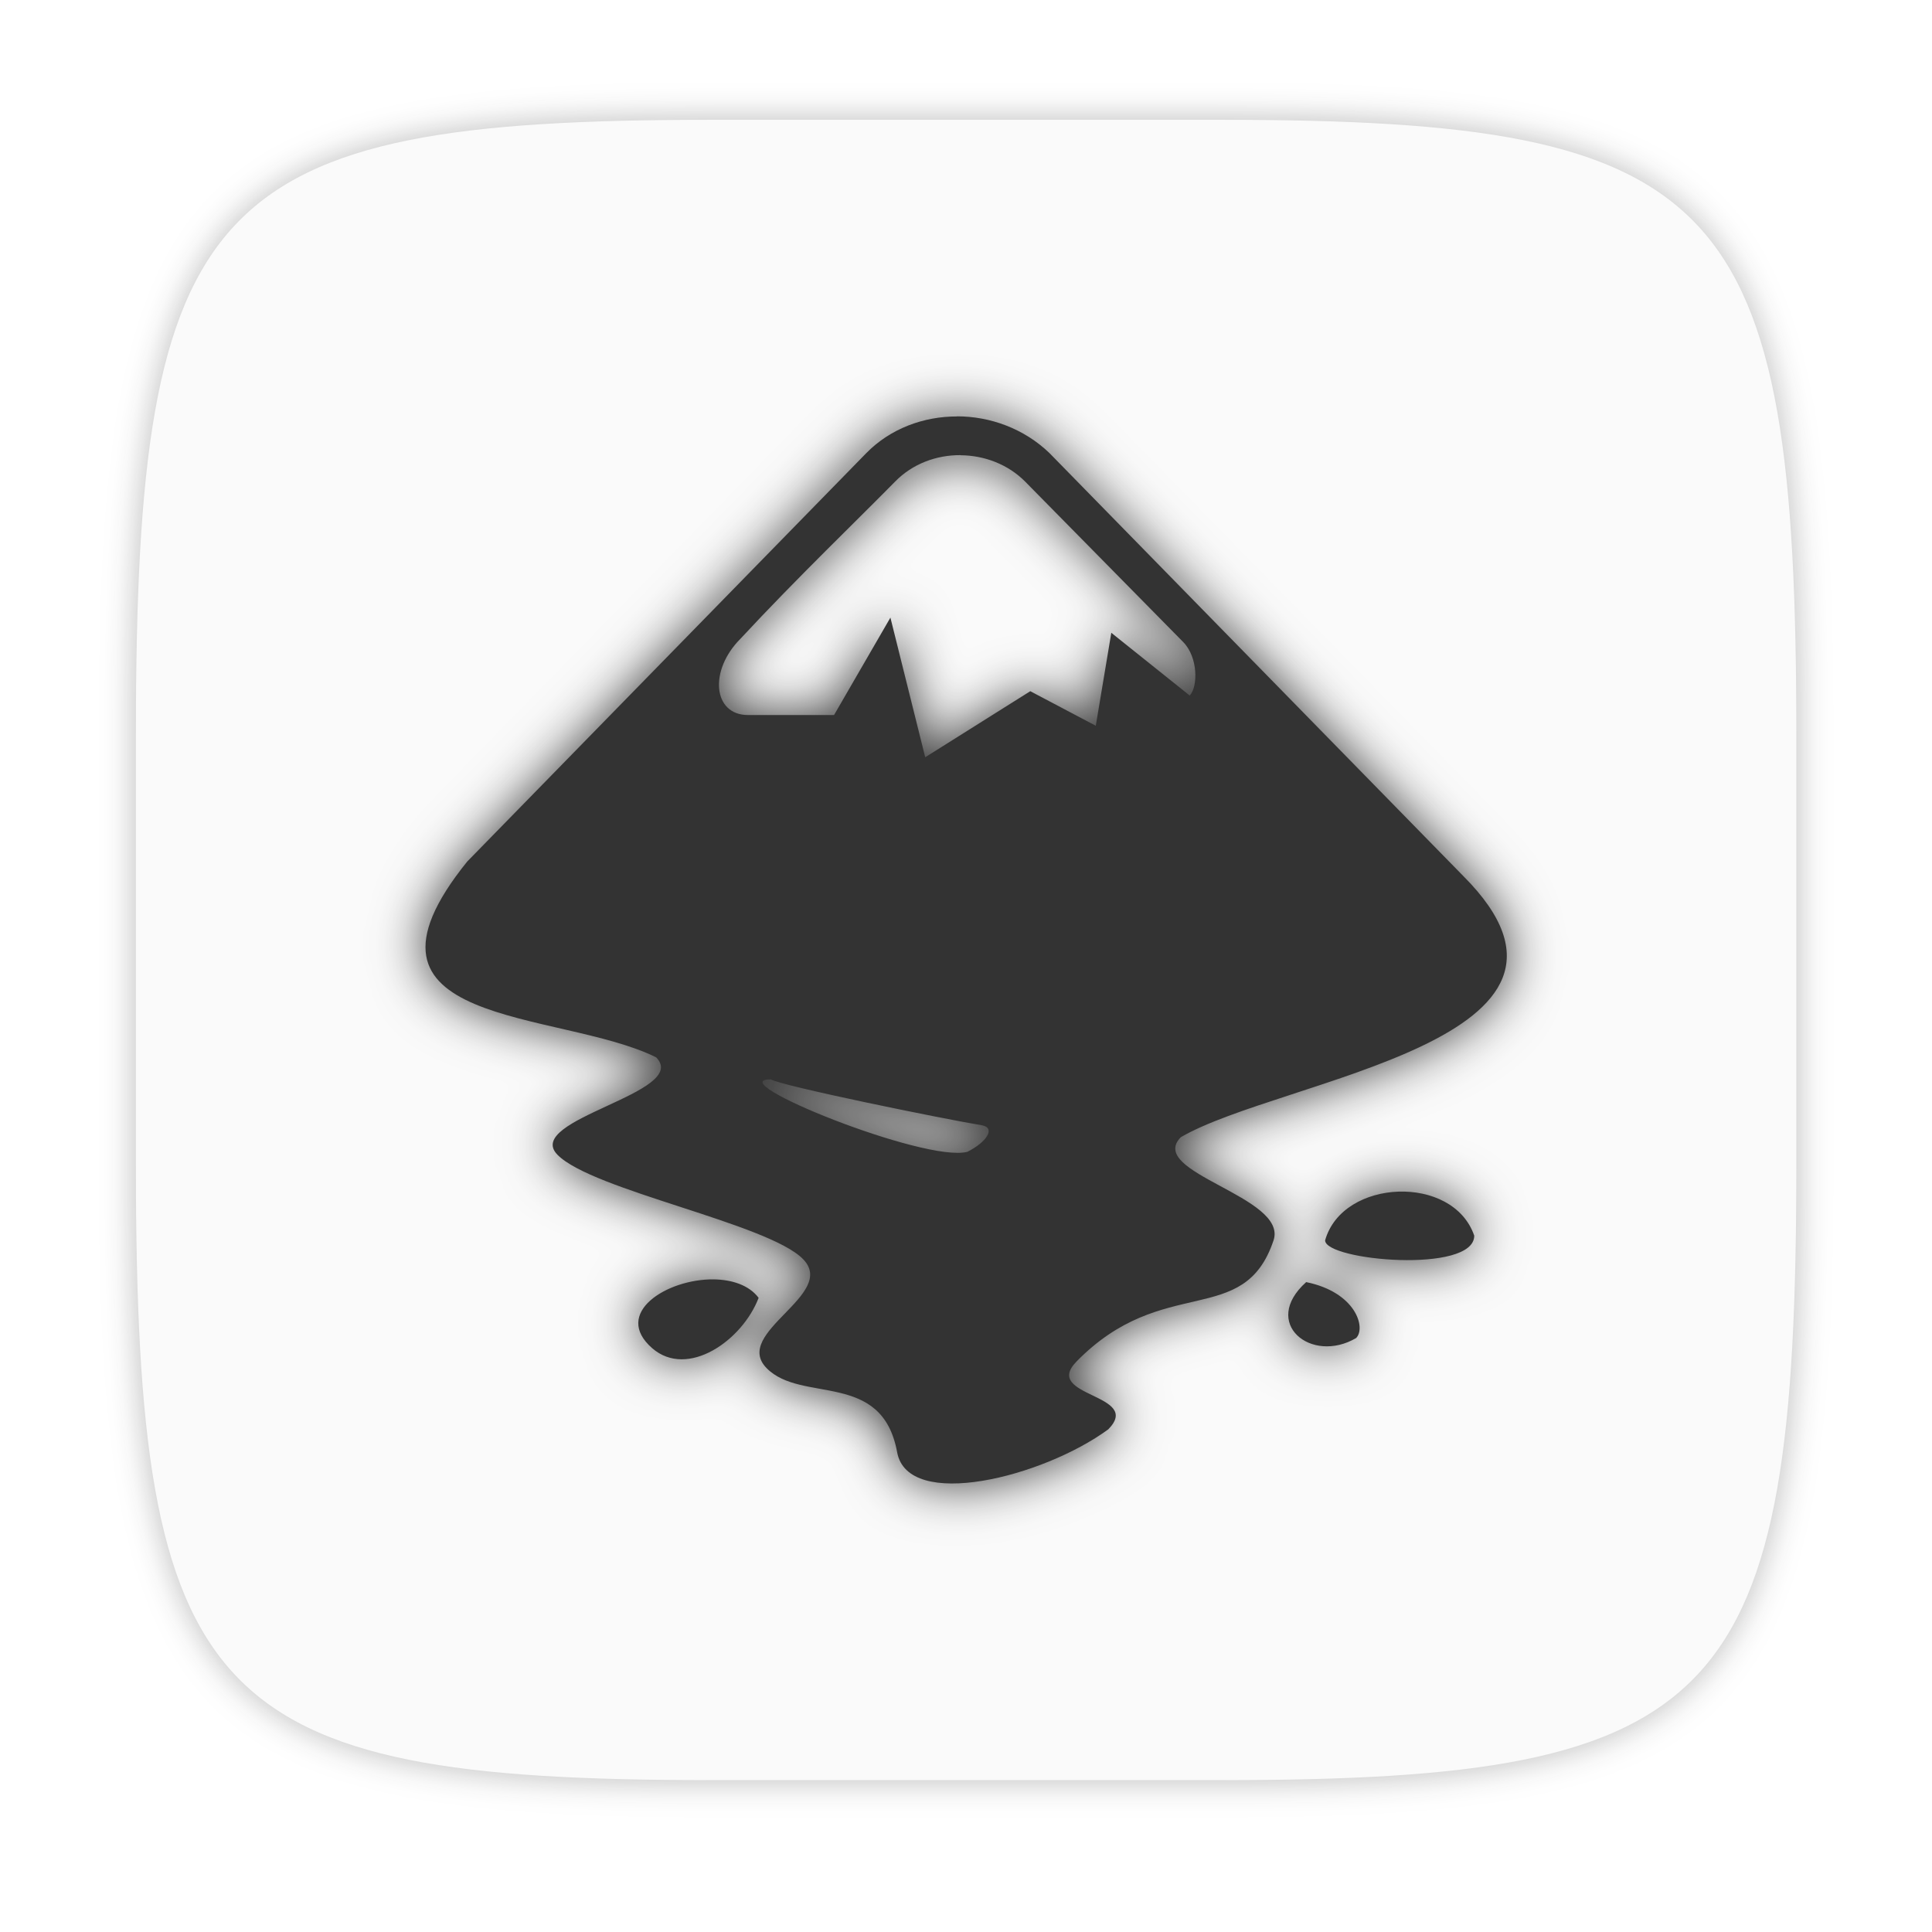
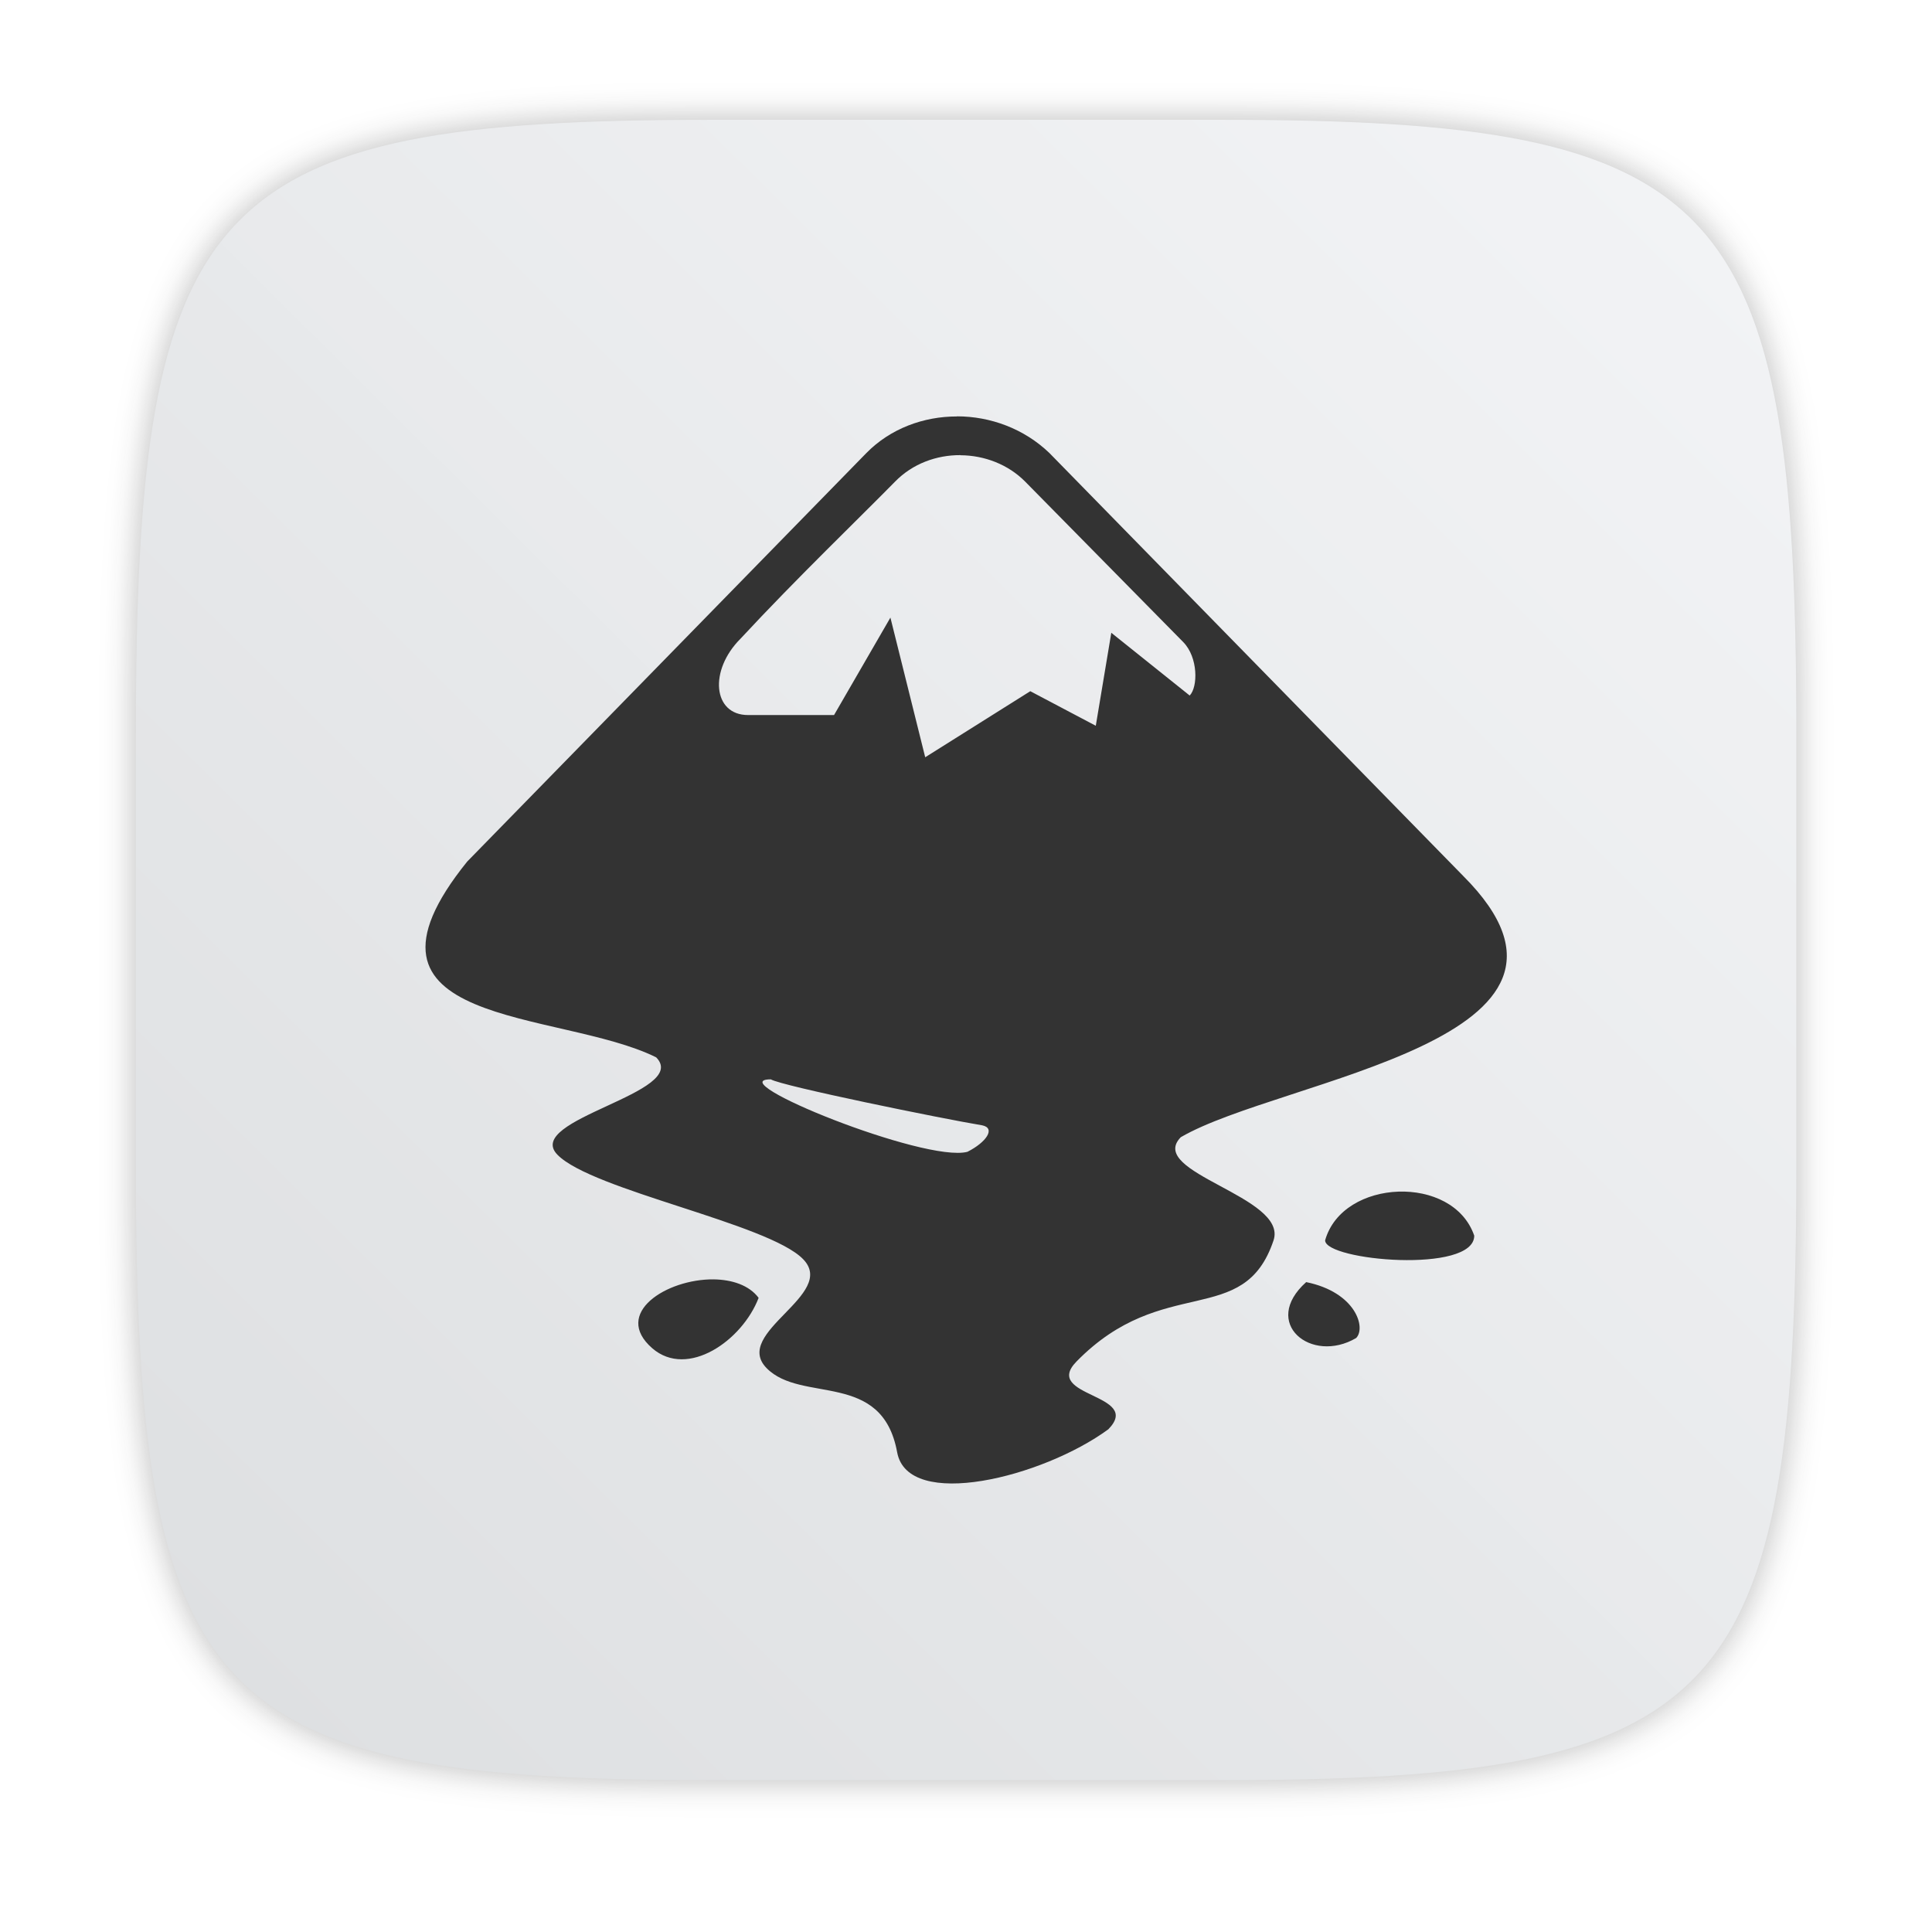
<svg xmlns="http://www.w3.org/2000/svg" width="64" height="64" version="1.1" viewBox="0 0 16.933 16.933">
  <defs>
    <filter id="filter2761" x="-.024" y="-.024" width="1.048" height="1.048" color-interpolation-filters="sRGB">
      <feGaussianBlur stdDeviation="0.146" />
    </filter>
-     <filter id="filter924" x="-.06" y="-.06" width="1.12" height="1.12" color-interpolation-filters="sRGB">
-       <feGaussianBlur stdDeviation="0.208" />
-     </filter>
-     <filter id="filter852" x="-.06" y="-.06" width="1.119" height="1.121" color-interpolation-filters="sRGB">
-       <feGaussianBlur stdDeviation="0.235" />
-     </filter>
+     <linearGradient id="linearGradient1024" x1="1.331" x2="15.65" y1="15.576" y2="1.17" gradientUnits="userSpaceOnUse">
+       <stop stop-color="#dddfe1" offset="0" />
+       <stop stop-color="#f3f4f6" stop-opacity=".996" offset="1" />
+     </linearGradient>
  </defs>
  <path d="m10.709 1.05c4.405 0 5.035 0.673 5.035 5.388v3.776c0 4.715-0.63 5.388-5.035 5.388h-4.483c-4.405 0-5.035-0.673-5.035-5.388v-3.776c0-4.715 0.63-5.388 5.035-5.388z" enable-background="new" fill="#141414" filter="url(#filter2761)" opacity=".3" />
-   <g transform="matrix(1.3181,0,0,1.3181,-2.6291,-2.6396)" fill="#285ae6" filter="url(#filter924)">
-     <path d="m11.198 11.399a4.154 4.154 0 0 1-2.78 1.067 4.154 4.154 0 0 1-4.154-4.154 4.154 4.154 0 0 1 4.154-4.154 4.154 4.154 0 0 1 2.78 1.067" />
-     <circle cx="8.419" cy="8.327" r="4.154" opacity=".2" />
-   </g>
-   <path d="m10.709 1.05c4.405 0 5.035 0.673 5.035 5.388v3.776c0 4.715-0.63 5.388-5.035 5.388h-4.483c-4.405 0-5.035-0.673-5.035-5.388v-3.776c0-4.715 0.63-5.388 5.035-5.388z" enable-background="new" fill="#fafafa" />
-   <path d="m8.388 3.65c-0.293-5.821e-4 -0.584 0.106-0.795 0.321l-3.498 3.58c-1.182 1.464 0.805 1.294 1.656 1.716 0.306 0.312-1.171 0.542-0.865 0.854 0.306 0.312 1.846 0.601 2.152 0.914 0.306 0.312-0.625 0.644-0.319 0.956 0.306 0.312 1.012 0.016 1.144 0.737 0.094 0.515 1.275 0.221 1.851-0.201 0.306-0.313-0.584-0.282-0.279-0.594 0.76-0.777 1.467-0.284 1.727-1.062 0.128-0.385-1.119-0.592-0.813-0.904 0.879-0.513 3.917-0.848 2.475-2.29l-3.627-3.707c-0.222-0.213-0.517-0.321-0.81-0.321zm0.03 0.34c0.209 0.001 0.418 0.08 0.568 0.232l1.385 1.406c0.131 0.134 0.129 0.393 0.056 0.468l-0.687-0.55-0.136 0.815-0.574-0.303-0.921 0.579-0.305-1.224-0.494 0.854h-0.754c-0.308 0-0.345-0.391-0.065-0.67 0.489-0.527 1.049-1.065 1.354-1.376 0.153-0.157 0.363-0.233 0.572-0.232zm-1.662 5.47c0.094 0.058 1.508 0.346 1.853 0.403 0.12 0.025 0.035 0.149-0.13 0.232-0.372 0.099-2.179-0.635-1.723-0.635zm5.5 0.984c-0.285 0.01-0.565 0.155-0.642 0.427 0 0.178 1.307 0.295 1.307-0.041-0.093-0.27-0.38-0.396-0.665-0.386zm-6.002 0.769c-0.41-0.004-0.89 0.297-0.537 0.604 0.31 0.268 0.789-0.068 0.932-0.442-0.084-0.112-0.235-0.16-0.396-0.162zm5.194 0.024c-0.4 0.358 0.044 0.722 0.438 0.49 0.088-0.089-2e-3 -0.401-0.438-0.49z" filter="url(#filter852)" opacity=".8" stroke-width=".932" />
+   <path d="m10.709 1.05c4.405 0 5.035 0.673 5.035 5.388v3.776c0 4.715-0.63 5.388-5.035 5.388h-4.483c-4.405 0-5.035-0.673-5.035-5.388v-3.776c0-4.715 0.63-5.388 5.035-5.388z" enable-background="new" fill="url(#linearGradient1024)" />
  <path d="m8.388 3.65c-0.293-5.821e-4 -0.584 0.106-0.795 0.321l-3.498 3.58c-1.182 1.464 0.805 1.294 1.656 1.716 0.306 0.312-1.171 0.542-0.865 0.854 0.306 0.312 1.846 0.601 2.152 0.914 0.306 0.312-0.625 0.644-0.319 0.956 0.306 0.312 1.012 0.016 1.144 0.737 0.094 0.515 1.275 0.221 1.851-0.201 0.306-0.313-0.584-0.282-0.279-0.594 0.76-0.777 1.467-0.284 1.727-1.062 0.128-0.385-1.119-0.592-0.813-0.904 0.879-0.513 3.917-0.848 2.475-2.29l-3.627-3.707c-0.222-0.213-0.517-0.321-0.81-0.321zm0.03 0.34c0.209 0.001 0.418 0.08 0.568 0.232l1.385 1.406c0.131 0.134 0.129 0.393 0.056 0.468l-0.687-0.55-0.136 0.815-0.574-0.303-0.921 0.579-0.305-1.224-0.494 0.854h-0.754c-0.308 0-0.345-0.391-0.065-0.67 0.489-0.527 1.049-1.065 1.354-1.376 0.153-0.157 0.363-0.233 0.572-0.232zm-1.662 5.47c0.094 0.058 1.508 0.346 1.853 0.403 0.12 0.025 0.035 0.149-0.13 0.232-0.372 0.099-2.179-0.635-1.723-0.635zm5.5 0.984c-0.285 0.01-0.565 0.155-0.642 0.427 0 0.178 1.307 0.295 1.307-0.041-0.093-0.27-0.38-0.396-0.665-0.386zm-6.002 0.769c-0.41-0.004-0.89 0.297-0.537 0.604 0.31 0.268 0.789-0.068 0.932-0.442-0.084-0.112-0.235-0.16-0.396-0.162zm5.194 0.024c-0.4 0.358 0.044 0.722 0.438 0.49 0.088-0.089-2e-3 -0.401-0.438-0.49z" fill="#333" stroke-width=".932" />
</svg>
